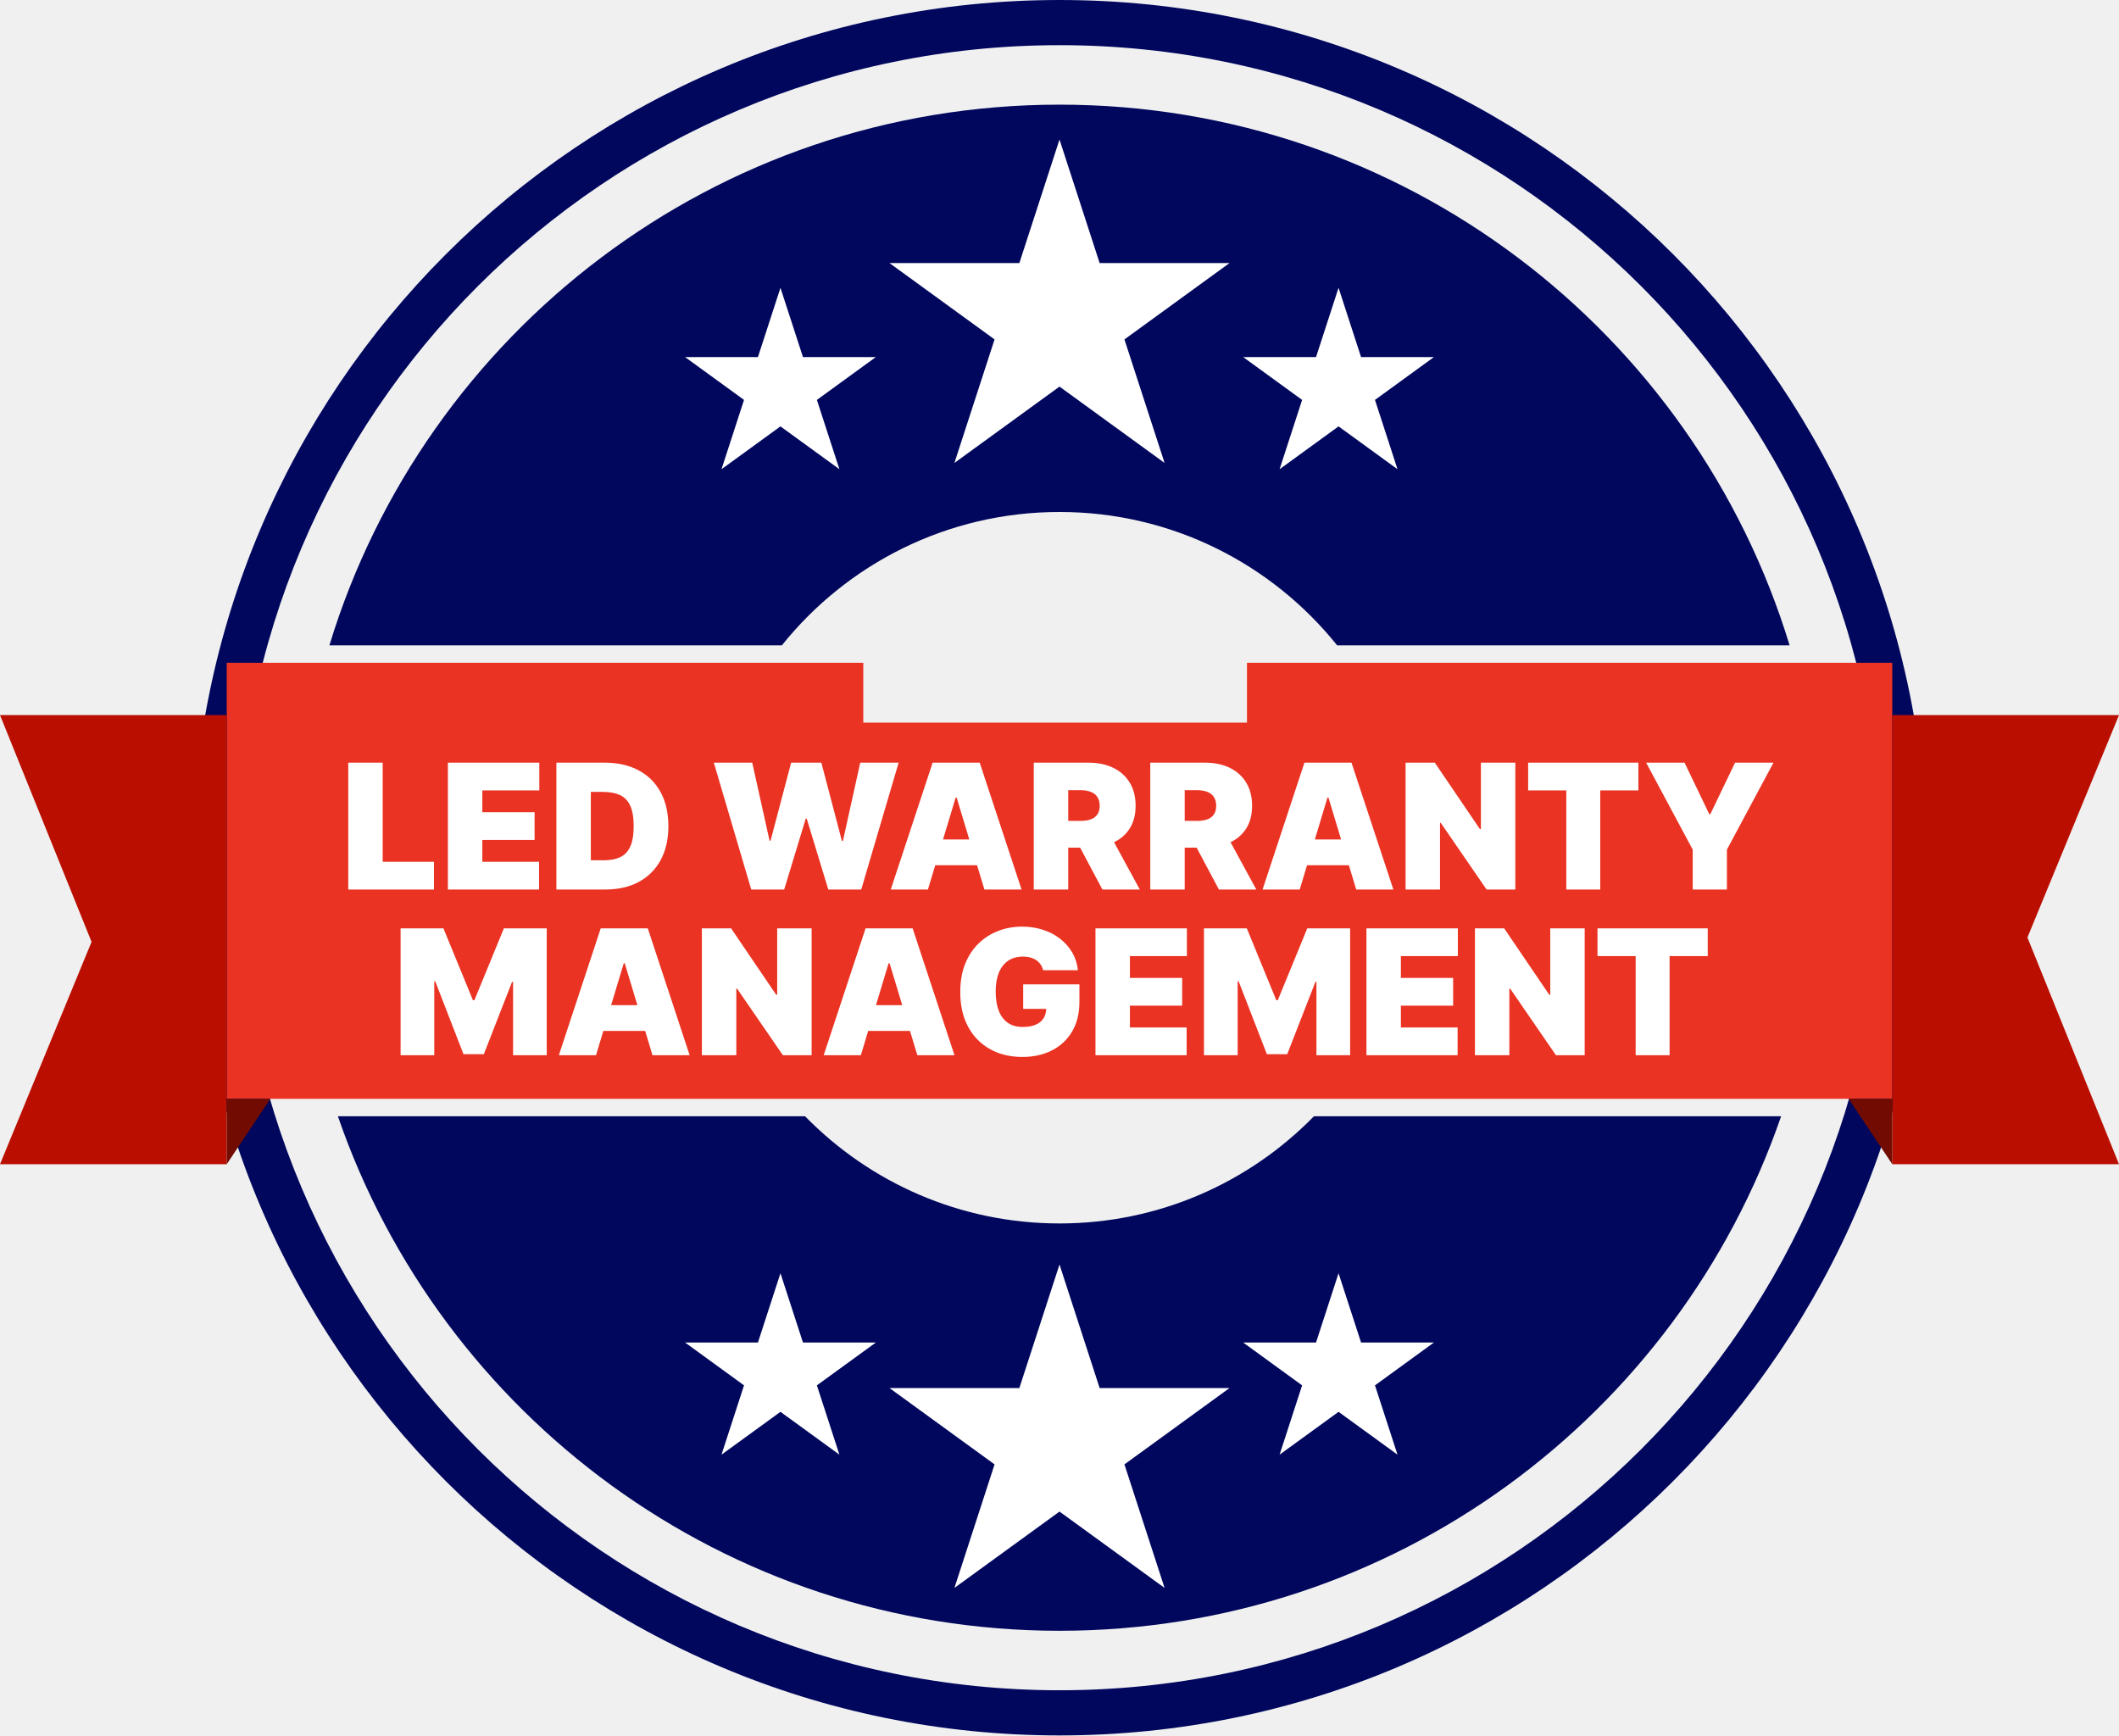
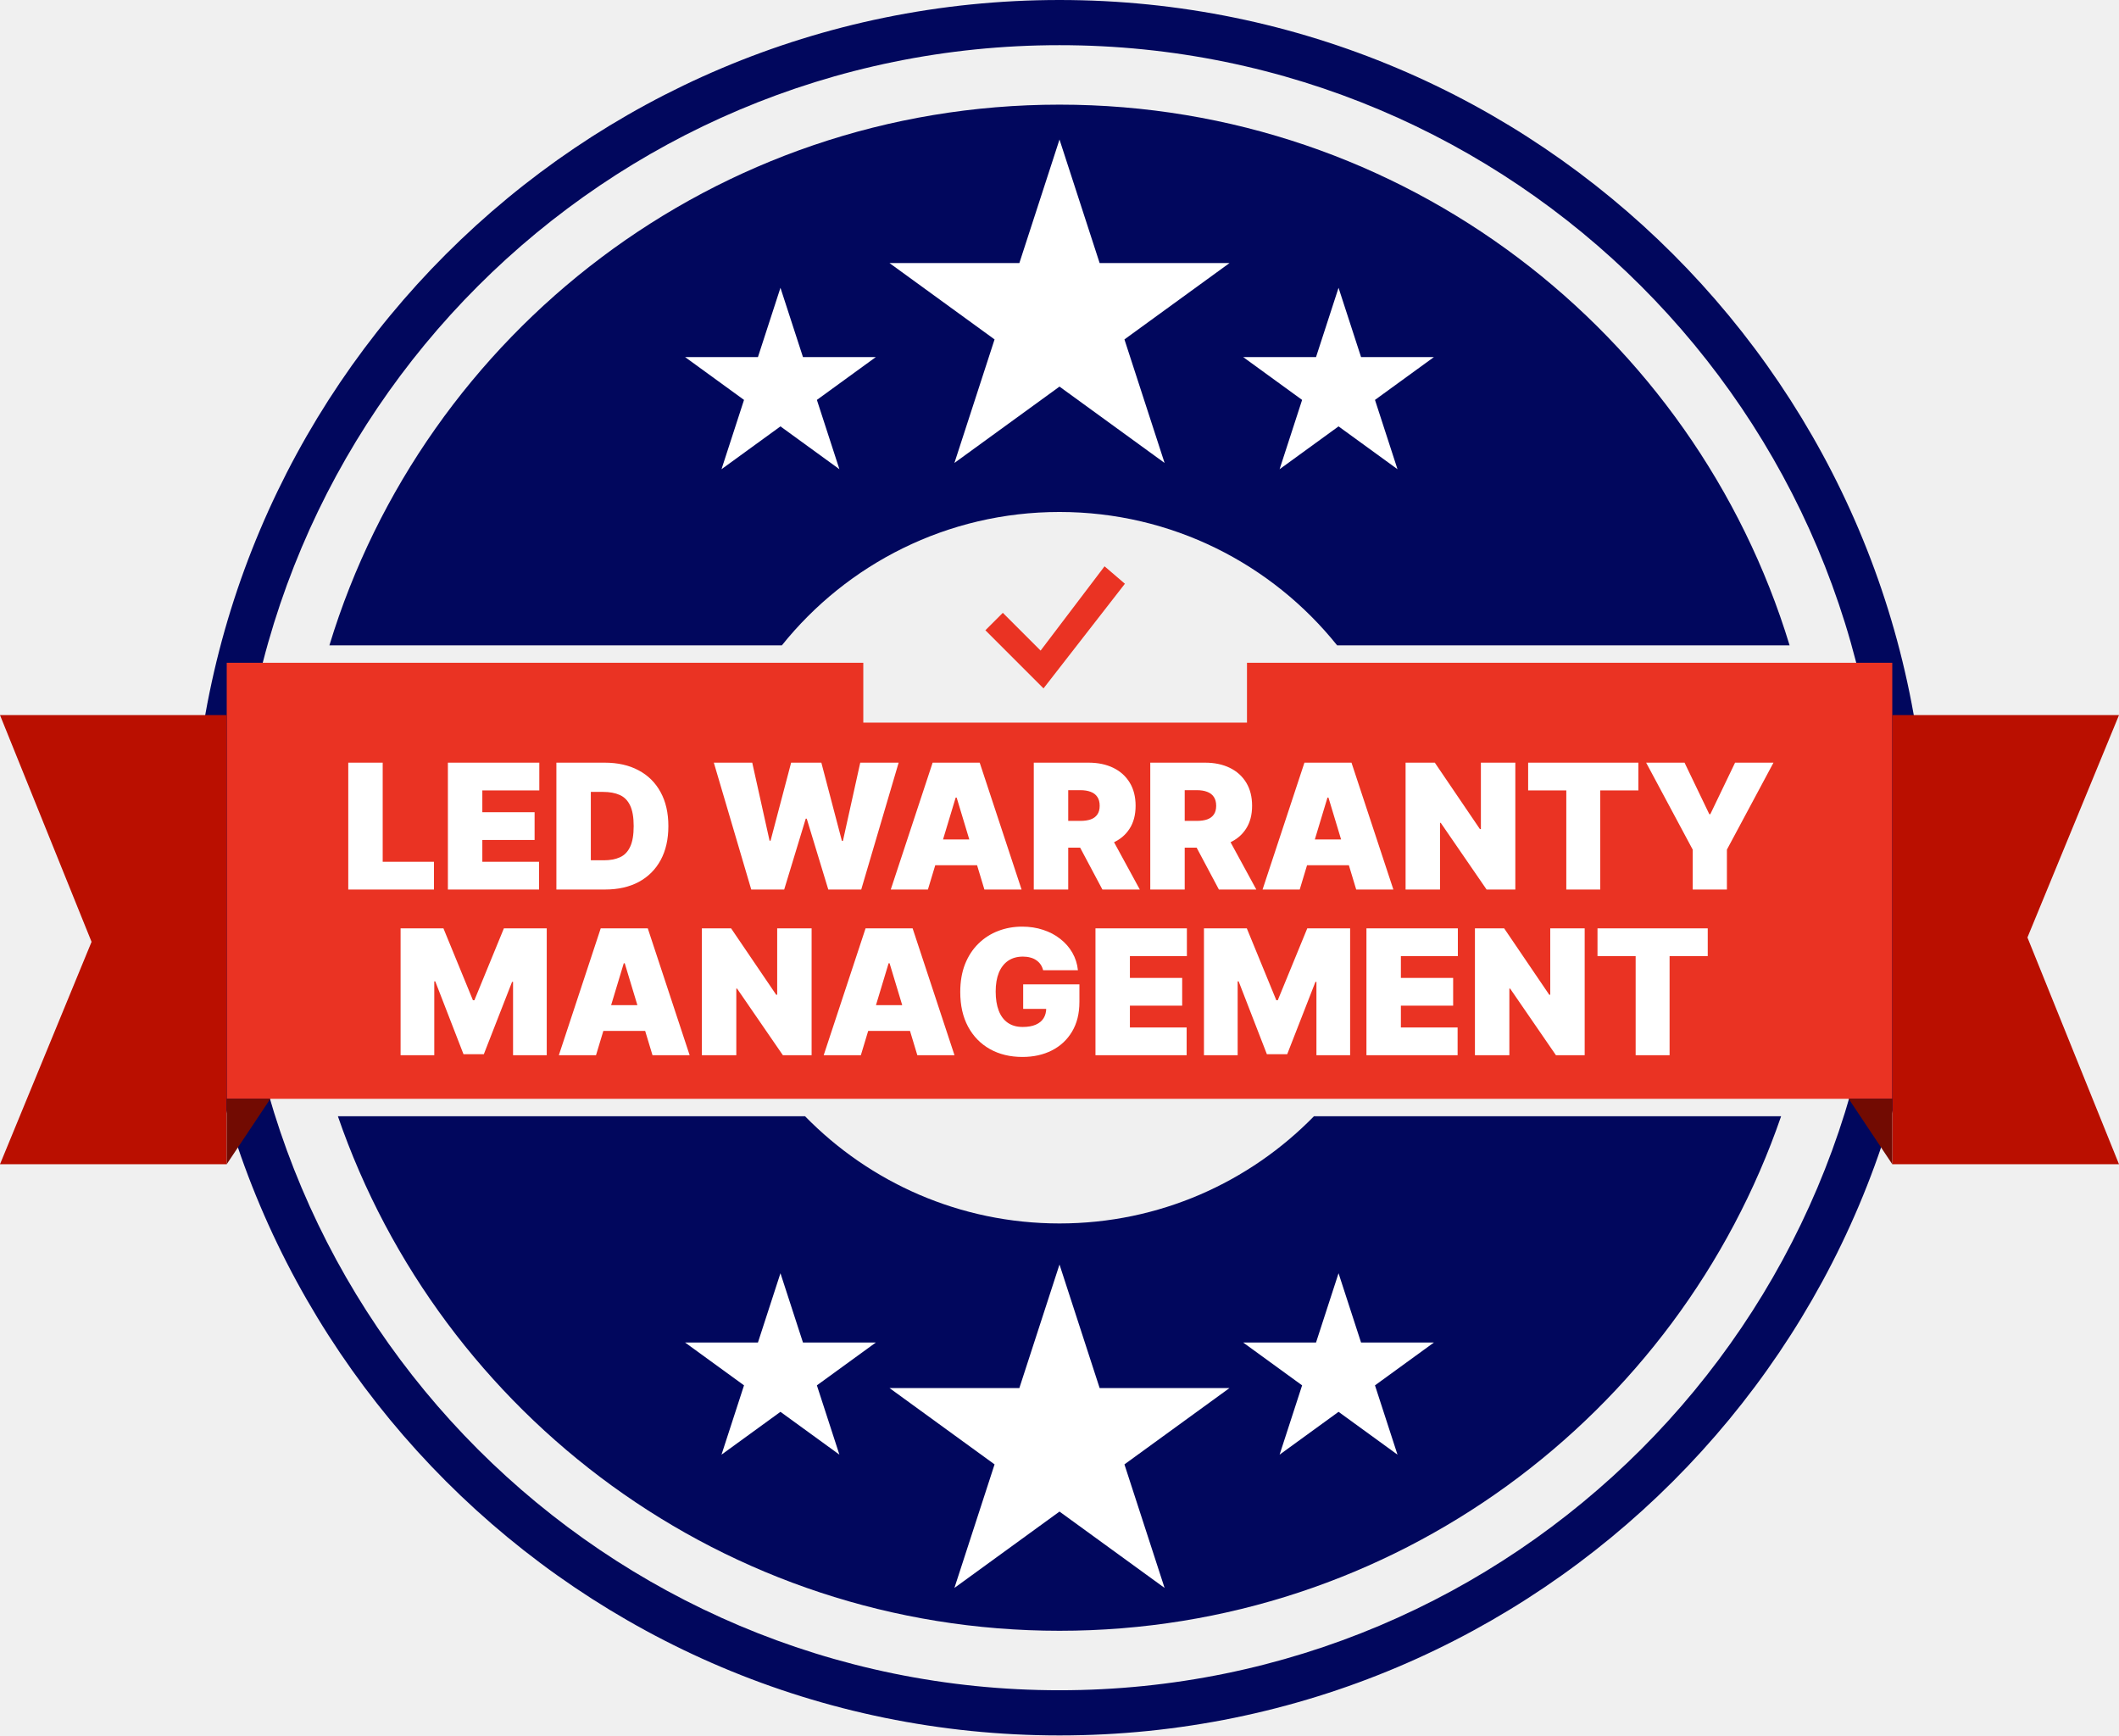
<svg xmlns="http://www.w3.org/2000/svg" width="243" height="199" viewBox="0 0 243 199" fill="none">
  <path d="M221 99.5C221 154.452 176.452 199 121.5 199C66.548 199 22 154.452 22 99.5C22 44.548 66.548 0 121.5 0C176.452 0 221 44.548 221 99.5ZM27.18 99.5C27.18 151.592 69.408 193.82 121.5 193.82C173.592 193.82 215.82 151.592 215.82 99.5C215.82 47.408 173.592 5.18 121.5 5.18C69.408 5.18 27.18 47.408 27.18 99.5Z" fill="#01075D" />
  <path d="M204.252 128C192.43 162.332 159.847 187 121.5 187C83.153 187 50.57 162.332 38.748 128H92.32C99.727 135.582 110.063 140.292 121.5 140.292C132.937 140.292 143.273 135.582 150.68 128H204.252ZM121.5 12C160.955 12 194.309 38.114 205.225 74H153.337C145.861 64.678 134.379 58.708 121.5 58.708C108.621 58.708 97.139 64.678 89.663 74H37.775C48.691 38.114 82.045 12 121.5 12Z" fill="#01075D" />
  <path d="M217 126H26V76H99V82.862H143V76H217V126Z" fill="#EA3323" />
  <path d="M121.5 16L126.103 30.165H140.997L128.947 38.92L133.55 53.085L121.5 44.33L109.45 53.085L114.053 38.92L102.003 30.165H116.897L121.5 16Z" fill="white" />
  <path d="M121.5 145L126.103 159.165H140.997L128.947 167.92L133.55 182.085L121.5 173.33L109.45 182.085L114.053 167.92L102.003 159.165H116.897L121.5 145Z" fill="white" />
  <path d="M89.5 33L92.082 40.946H100.437L93.678 45.857L96.26 53.804L89.5 48.893L82.74 53.804L85.322 45.857L78.563 40.946H86.918L89.5 33Z" fill="white" />
  <path d="M89.5 146L92.082 153.946H100.437L93.678 158.857L96.26 166.804L89.5 161.893L82.74 166.804L85.322 158.857L78.563 153.946H86.918L89.5 146Z" fill="white" />
  <path d="M153.5 33L156.082 40.946H164.437L157.678 45.857L160.26 53.804L153.5 48.893L146.74 53.804L149.322 45.857L142.563 40.946H150.918L153.5 33Z" fill="white" />
  <path d="M153.5 146L156.082 153.946H164.437L157.678 158.857L160.26 166.804L153.5 161.893L146.74 166.804L149.322 158.857L142.563 153.946H150.918L153.5 146Z" fill="white" />
  <path d="M39.938 102V87.454H43.886V98.818H49.767V102H39.938ZM51.363 102V87.454H61.846V90.636H55.312V93.136H61.306V96.318H55.312V98.818H61.818V102H51.363ZM69.401 102H63.805V87.454H69.344C70.841 87.454 72.133 87.746 73.222 88.328C74.316 88.906 75.159 89.739 75.751 90.828C76.347 91.912 76.646 93.212 76.646 94.727C76.646 96.242 76.35 97.544 75.758 98.633C75.166 99.718 74.328 100.551 73.244 101.134C72.159 101.711 70.879 102 69.401 102ZM67.754 98.648H69.259C69.979 98.648 70.592 98.532 71.099 98.3C71.61 98.068 71.998 97.668 72.263 97.099C72.533 96.531 72.668 95.74 72.668 94.727C72.668 93.714 72.531 92.923 72.256 92.355C71.987 91.787 71.589 91.387 71.063 91.155C70.542 90.923 69.903 90.807 69.146 90.807H67.754V98.648ZM86.15 102L81.86 87.454H86.264L88.252 96.403H88.366L90.724 87.454H94.19L96.548 96.432H96.662L98.65 87.454H103.054L98.764 102H94.985L92.514 93.875H92.4L89.929 102H86.15ZM106.411 102H102.15L106.951 87.454H112.349L117.15 102H112.888L109.707 91.46H109.593L106.411 102ZM105.616 96.261H113.627V99.216H105.616V96.261ZM118.551 102V87.454H124.829C125.909 87.454 126.853 87.651 127.663 88.044C128.473 88.437 129.102 89.003 129.552 89.742C130.002 90.48 130.227 91.365 130.227 92.398C130.227 93.439 129.995 94.318 129.531 95.033C129.072 95.748 128.425 96.287 127.592 96.652C126.763 97.017 125.795 97.199 124.687 97.199H120.937V94.131H123.892C124.356 94.131 124.751 94.074 125.078 93.96C125.409 93.842 125.663 93.655 125.838 93.399C126.018 93.144 126.108 92.81 126.108 92.398C126.108 91.981 126.018 91.642 125.838 91.382C125.663 91.117 125.409 90.923 125.078 90.8C124.751 90.672 124.356 90.608 123.892 90.608H122.5V102H118.551ZM127.074 95.324L130.71 102H126.42L122.869 95.324H127.074ZM131.91 102V87.454H138.189C139.268 87.454 140.213 87.651 141.022 88.044C141.832 88.437 142.462 89.003 142.912 89.742C143.361 90.48 143.586 91.365 143.586 92.398C143.586 93.439 143.354 94.318 142.89 95.033C142.431 95.748 141.785 96.287 140.951 96.652C140.123 97.017 139.154 97.199 138.047 97.199H134.297V94.131H137.251C137.715 94.131 138.11 94.074 138.437 93.96C138.769 93.842 139.022 93.655 139.197 93.399C139.377 93.144 139.467 92.81 139.467 92.398C139.467 91.981 139.377 91.642 139.197 91.382C139.022 91.117 138.769 90.923 138.437 90.8C138.11 90.672 137.715 90.608 137.251 90.608H135.859V102H131.91ZM140.433 95.324L144.069 102H139.779L136.228 95.324H140.433ZM149.048 102H144.787L149.588 87.454H154.985L159.787 102H155.525L152.343 91.46H152.23L149.048 102ZM148.252 96.261H156.264V99.216H148.252V96.261ZM173.773 87.454V102H170.477L165.222 94.358H165.136V102H161.188V87.454H164.54L169.71 95.068H169.824V87.454H173.773ZM175.243 90.636V87.454H187.885V90.636H183.51V102H179.618V90.636H175.243ZM188.775 87.454H193.178L196.019 93.364H196.132L198.973 87.454H203.377L198.036 97.426V102H194.115V97.426L188.775 87.454Z" fill="white" />
  <path d="M45.938 106.455H50.852L54.233 114.693H54.403L57.784 106.455H62.699V121H58.835V112.591H58.722L55.483 120.886H53.153L49.915 112.534H49.801V121H45.938V106.455ZM68.349 121H64.087L68.888 106.455H74.286L79.087 121H74.826L71.644 110.46H71.531L68.349 121ZM67.553 115.261H75.565V118.216H67.553V115.261ZM93.073 106.455V121H89.778L84.522 113.358H84.437V121H80.488V106.455H83.841L89.011 114.068H89.125V106.455H93.073ZM98.72 121H94.459L99.26 106.455H104.657L109.458 121H105.197L102.015 110.46H101.902L98.72 121ZM97.924 115.261H105.936V118.216H97.924V115.261ZM119.622 111.256C119.56 111.005 119.463 110.785 119.331 110.595C119.198 110.401 119.032 110.238 118.833 110.105C118.639 109.968 118.412 109.866 118.152 109.8C117.896 109.729 117.614 109.693 117.306 109.693C116.644 109.693 116.078 109.852 115.609 110.169C115.145 110.486 114.79 110.943 114.544 111.54C114.302 112.136 114.181 112.856 114.181 113.699C114.181 114.551 114.297 115.28 114.529 115.886C114.761 116.492 115.107 116.956 115.566 117.278C116.026 117.6 116.596 117.761 117.278 117.761C117.879 117.761 118.379 117.674 118.777 117.499C119.179 117.323 119.48 117.075 119.679 116.753C119.877 116.431 119.977 116.052 119.977 115.616L120.659 115.688H117.335V112.875H123.784V114.892C123.784 116.218 123.502 117.352 122.939 118.294C122.38 119.232 121.608 119.951 120.623 120.453C119.643 120.95 118.519 121.199 117.25 121.199C115.834 121.199 114.591 120.898 113.521 120.297C112.451 119.696 111.615 118.839 111.014 117.726C110.417 116.613 110.119 115.29 110.119 113.756C110.119 112.553 110.301 111.488 110.666 110.56C111.035 109.632 111.547 108.848 112.2 108.209C112.853 107.565 113.609 107.08 114.466 106.753C115.323 106.421 116.241 106.256 117.221 106.256C118.083 106.256 118.883 106.379 119.622 106.625C120.365 106.866 121.021 107.212 121.589 107.662C122.162 108.107 122.624 108.635 122.974 109.246C123.324 109.857 123.538 110.527 123.613 111.256H119.622ZM125.625 121V106.455H136.108V109.636H129.574V112.136H135.568V115.318H129.574V117.818H136.08V121H125.625ZM138.066 106.455H142.981L146.362 114.693H146.532L149.913 106.455H154.828V121H150.964V112.591H150.85L147.612 120.886H145.282L142.044 112.534H141.93V121H138.066V106.455ZM156.699 121V106.455H167.182V109.636H160.648V112.136H166.642V115.318H160.648V117.818H167.154V121H156.699ZM181.726 106.455V121H178.43L173.175 113.358H173.089V121H169.141V106.455H172.493L177.663 114.068H177.777V106.455H181.726ZM183.196 109.636V106.455H195.838V109.636H191.463V121H187.571V109.636H183.196Z" fill="white" />
  <path d="M243 82H220H217V133.5H243L232.5 107.5L243 82Z" fill="#BA0F00" />
  <path d="M0 133.5L23 133.5L26 133.5L26 82L4.50227e-06 82L10.5 108L0 133.5Z" fill="#BA0F00" />
  <path d="M212 126L217 133.5V126H212Z" fill="#720B02" />
  <path d="M31 126L26 133.5L26 126L31 126Z" fill="#720B02" />
+   <path d="M126.666 64.938L119.334 74.603L115 70.272L113 72.272L119.666 78.938L129 66.938L126.666 64.938Z" fill="#EA3323" />
</svg>
